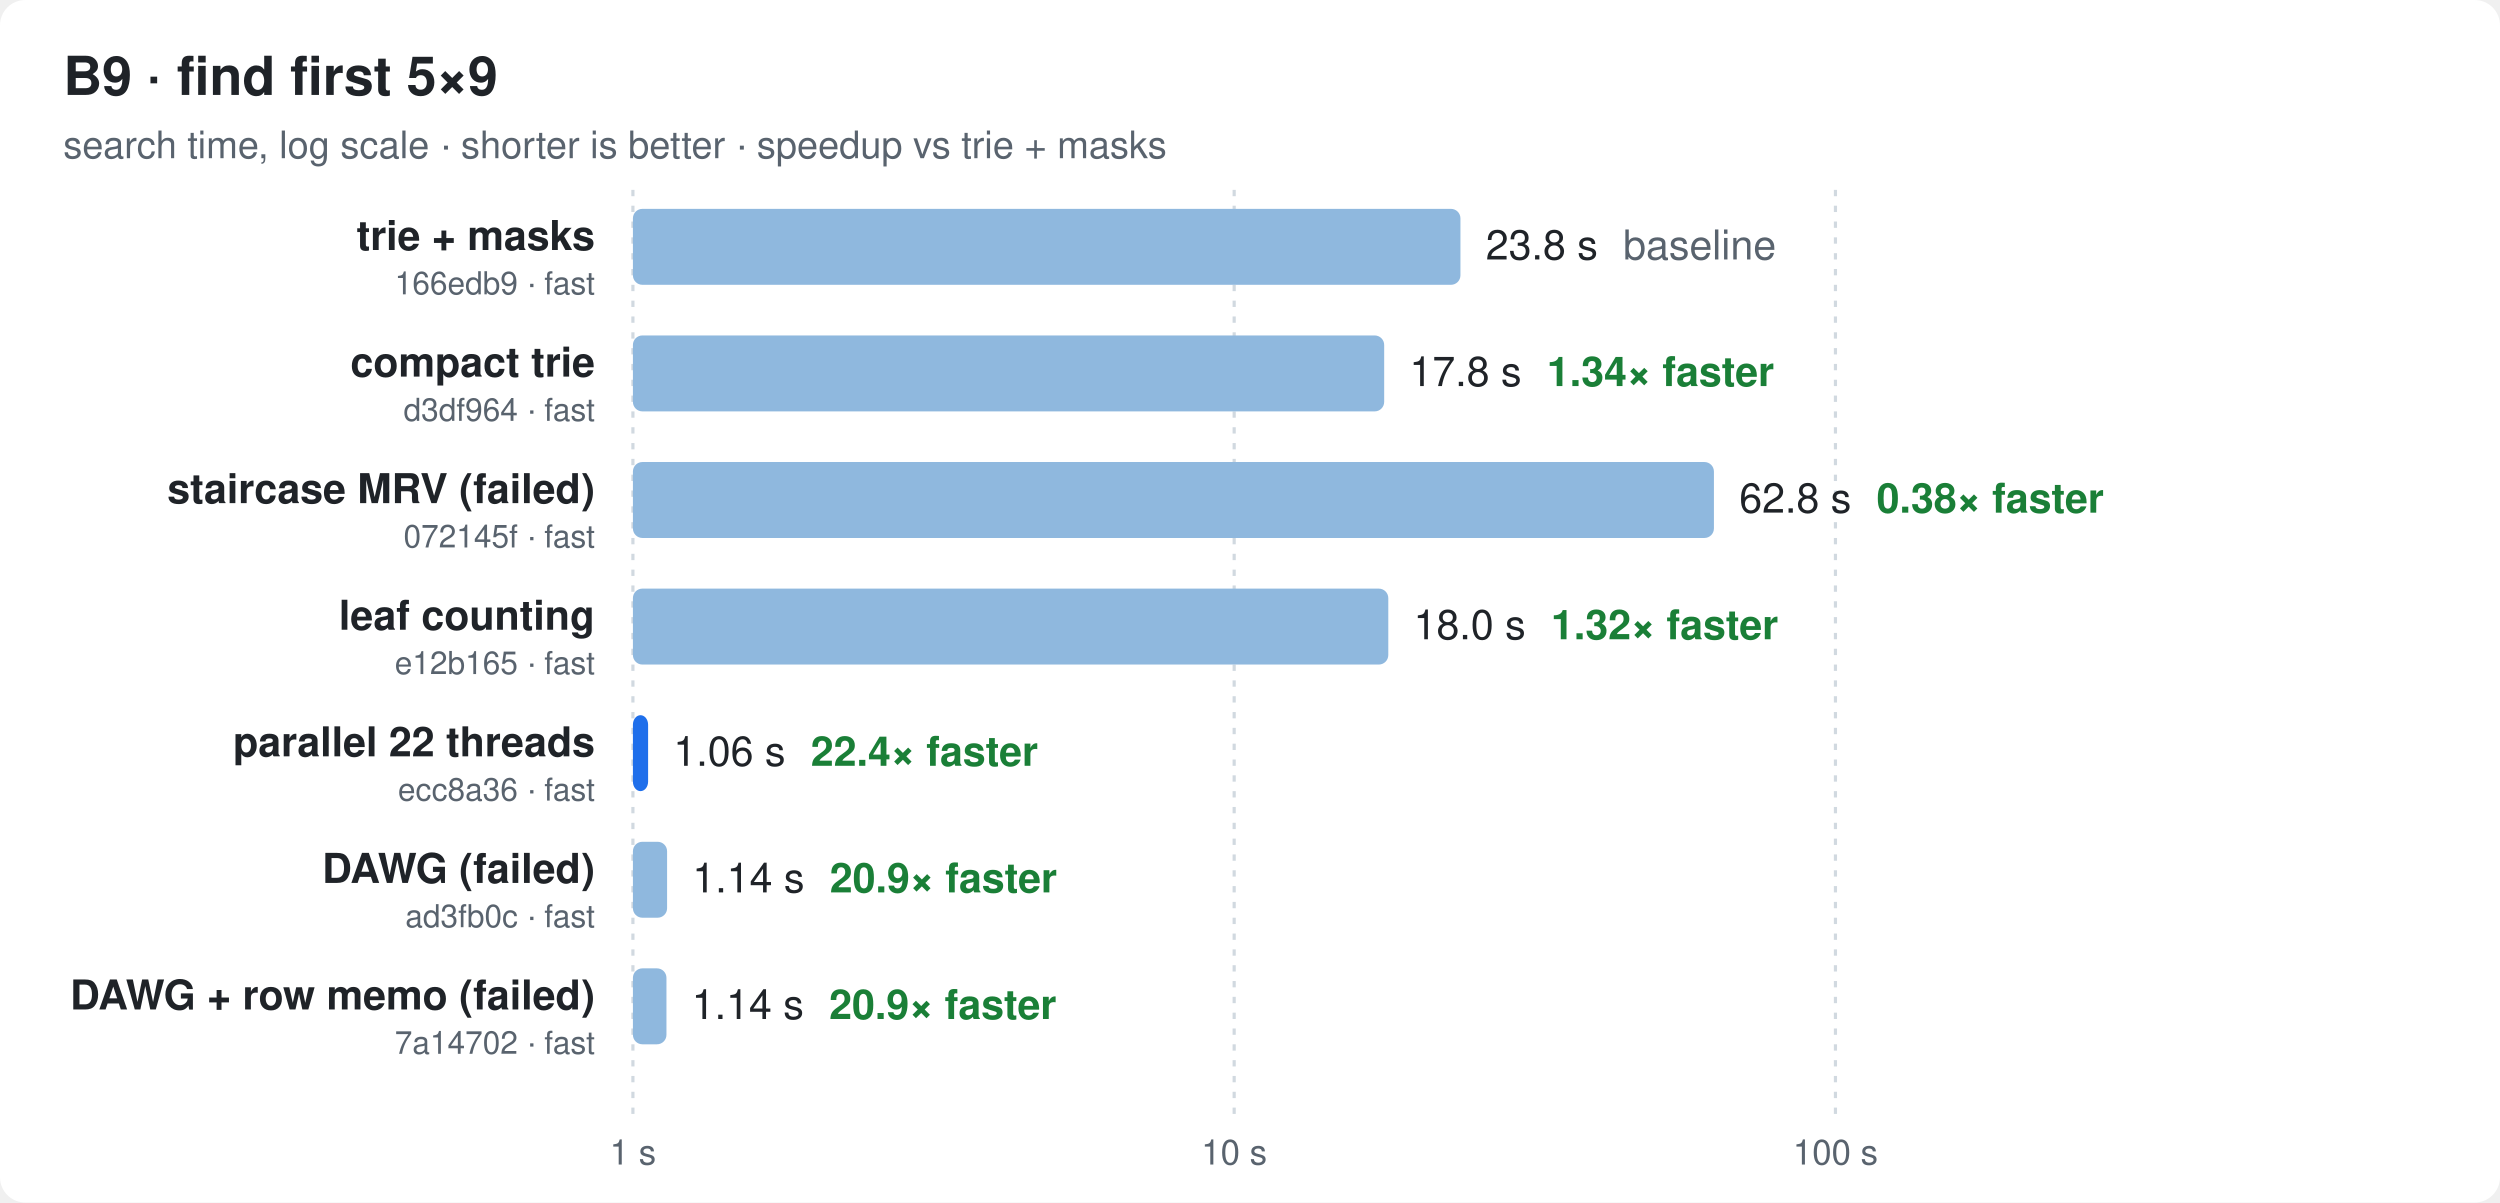
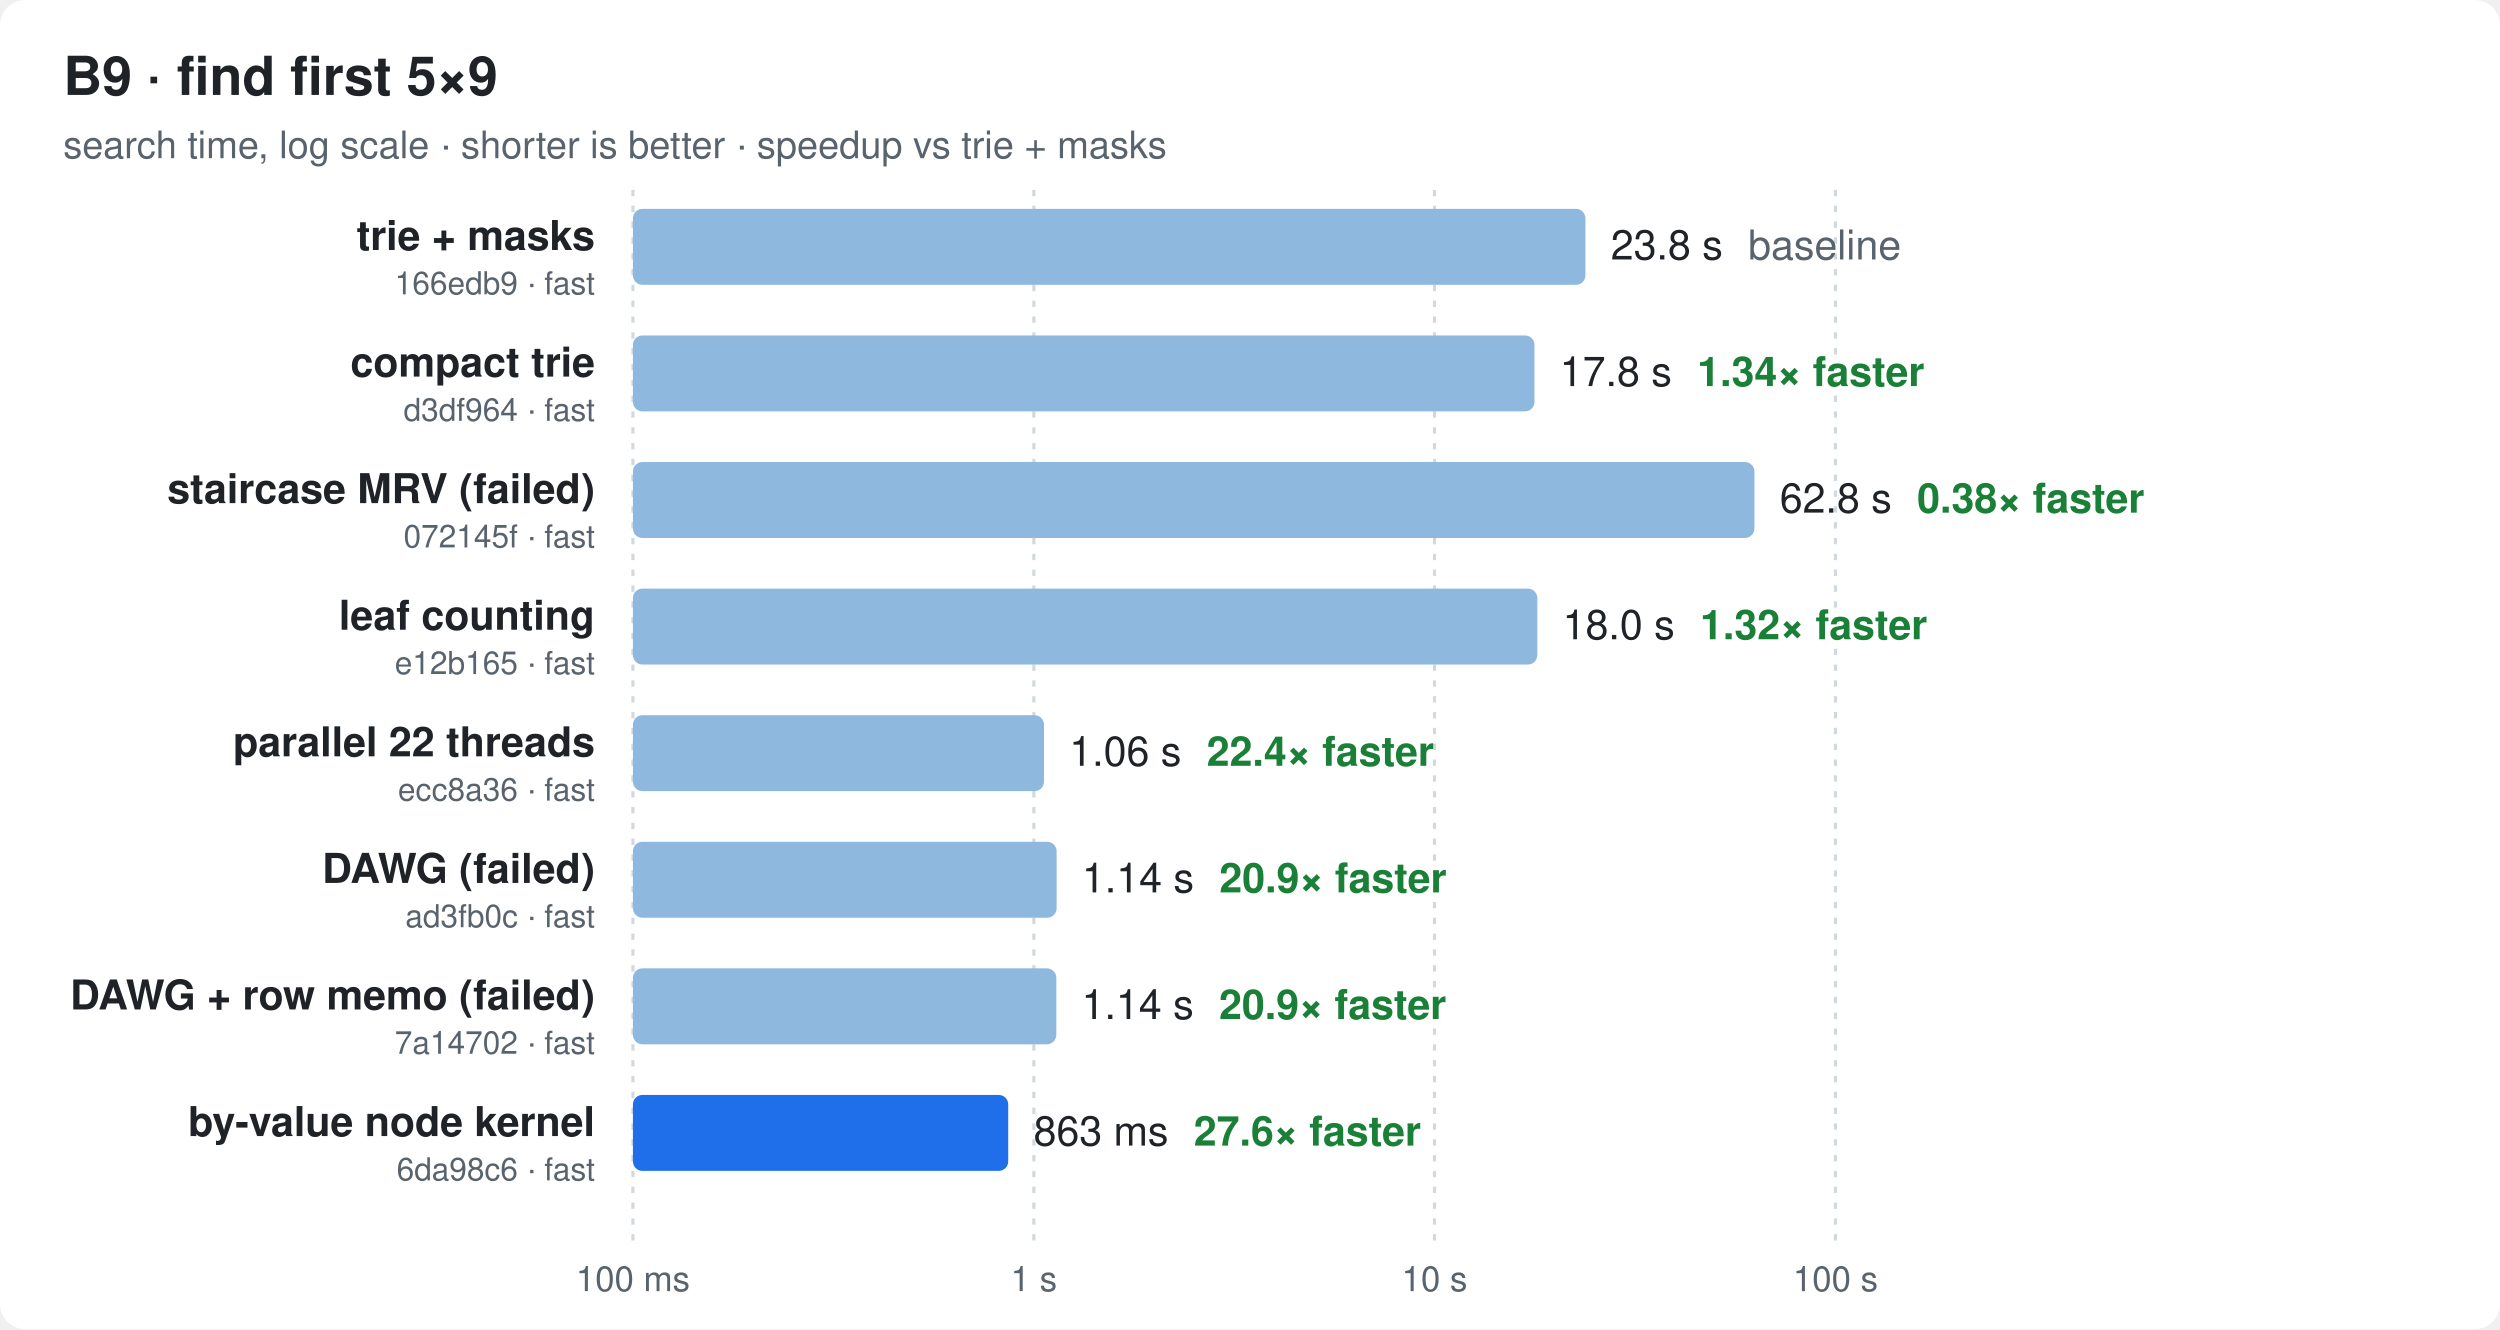
- <svg xmlns="http://www.w3.org/2000/svg" width="790" height="380" viewBox="0 0 790 380" font-family="ui-sans-serif,-apple-system,Segoe UI,Helvetica,Arial,sans-serif">
+ <svg xmlns="http://www.w3.org/2000/svg" width="790" height="420" viewBox="0 0 790 420" font-family="ui-sans-serif,-apple-system,Segoe UI,Helvetica,Arial,sans-serif">
  <style>
  .bg{fill:#ffffff} .t{fill:#1f2328} .m{fill:#59636e} .g{stroke:#d1d9e0}
  .bar{fill:#8fb8de} .best{fill:#1f6feb} .x{fill:#1a7f37;font-weight:600}
  @media (prefers-color-scheme: dark){
    .bg{fill:#0d1117} .t{fill:#e6edf3} .m{fill:#9198a1} .g{stroke:#30363d}
    .bar{fill:#2f5f8f} .best{fill:#4493f8} .x{fill:#3fb950}
  }
</style>
-   <rect class="bg" width="790" height="380" rx="8" />
+   <rect class="bg" width="790" height="420" rx="8" />
  <text class="t" x="20" y="30" font-size="17" font-weight="700">B9 · find first 5×9</text>
  <text class="m" x="20" y="50" font-size="12">search time, log scale · shorter is better · speedup vs trie + masks</text>
-   <line class="g" x1="200.0" x2="200.0" y1="60" y2="352" stroke-dasharray="2 3" />
-   <text class="m" x="200.0" y="368" font-size="11" text-anchor="middle">1 s</text>
-   <line class="g" x1="390.0" x2="390.0" y1="60" y2="352" stroke-dasharray="2 3" />
-   <text class="m" x="390.0" y="368" font-size="11" text-anchor="middle">10 s</text>
-   <line class="g" x1="580.0" x2="580.0" y1="60" y2="352" stroke-dasharray="2 3" />
-   <text class="m" x="580.0" y="368" font-size="11" text-anchor="middle">100 s</text>
+   <line class="g" x1="200.0" x2="200.0" y1="60" y2="392" stroke-dasharray="2 3" />
+   <text class="m" x="200.0" y="408" font-size="11" text-anchor="middle">100 ms</text>
+   <line class="g" x1="326.7" x2="326.7" y1="60" y2="392" stroke-dasharray="2 3" />
+   <text class="m" x="326.7" y="408" font-size="11" text-anchor="middle">1 s</text>
+   <line class="g" x1="453.3" x2="453.3" y1="60" y2="392" stroke-dasharray="2 3" />
+   <text class="m" x="453.3" y="408" font-size="11" text-anchor="middle">10 s</text>
+   <line class="g" x1="580.0" x2="580.0" y1="60" y2="392" stroke-dasharray="2 3" />
+   <text class="m" x="580.0" y="408" font-size="11" text-anchor="middle">100 s</text>
  <text class="t" x="188" y="79.0" font-size="13" font-weight="600" text-anchor="end">trie + masks</text>
  <text class="m" x="188" y="93.0" font-size="10" text-anchor="end">166edb9 · fast</text>
-   <rect class="bar" x="200" y="66" width="261.5" height="24" rx="3" />
-   <text class="t" x="469.5" y="82.0" font-size="13">23.8 s<tspan class="m" dx="8">baseline</tspan>
+   <rect class="bar" x="200" y="66" width="301.0" height="24" rx="3" />
+   <text class="t" x="509.0" y="82.0" font-size="13">23.8 s<tspan class="m" dx="8">baseline</tspan>
  </text>
  <text class="t" x="188" y="119.0" font-size="13" font-weight="600" text-anchor="end">compact trie</text>
  <text class="m" x="188" y="133.0" font-size="10" text-anchor="end">d3df964 · fast</text>
-   <rect class="bar" x="200" y="106" width="237.4" height="24" rx="3" />
-   <text class="t" x="445.4" y="122.0" font-size="13">17.8 s<tspan class="x" dx="8">1.34× faster</tspan>
+   <rect class="bar" x="200" y="106" width="284.9" height="24" rx="3" />
+   <text class="t" x="492.9" y="122.0" font-size="13">17.8 s<tspan class="x" dx="8">1.34× faster</tspan>
  </text>
  <text class="t" x="188" y="159.0" font-size="13" font-weight="600" text-anchor="end">staircase MRV (failed)</text>
  <text class="m" x="188" y="173.0" font-size="10" text-anchor="end">072145f · fast</text>
-   <rect class="bar" x="200" y="146" width="341.6" height="24" rx="3" />
-   <text class="t" x="549.6" y="162.0" font-size="13">62.8 s<tspan class="x" dx="8">0.38× faster</tspan>
+   <rect class="bar" x="200" y="146" width="354.4" height="24" rx="3" />
+   <text class="t" x="562.4" y="162.0" font-size="13">62.8 s<tspan class="x" dx="8">0.38× faster</tspan>
  </text>
  <text class="t" x="188" y="199.0" font-size="13" font-weight="600" text-anchor="end">leaf counting</text>
  <text class="m" x="188" y="213.0" font-size="10" text-anchor="end">e12b165 · fast</text>
-   <rect class="bar" x="200" y="186" width="238.7" height="24" rx="3" />
-   <text class="t" x="446.7" y="202.0" font-size="13">18.0 s<tspan class="x" dx="8">1.32× faster</tspan>
+   <rect class="bar" x="200" y="186" width="285.8" height="24" rx="3" />
+   <text class="t" x="493.8" y="202.0" font-size="13">18.0 s<tspan class="x" dx="8">1.32× faster</tspan>
  </text>
  <text class="t" x="188" y="239.0" font-size="13" font-weight="600" text-anchor="end">parallel 22 threads</text>
  <text class="m" x="188" y="253.0" font-size="10" text-anchor="end">ecc8a36 · fast</text>
-   <rect class="best" x="200" y="226" width="4.8" height="24" rx="3" />
-   <text class="t" x="212.8" y="242.0" font-size="13">1.06 s<tspan class="x" dx="8">22.4× faster</tspan>
+   <rect class="bar" x="200" y="226" width="129.9" height="24" rx="3" />
+   <text class="t" x="337.9" y="242.0" font-size="13">1.06 s<tspan class="x" dx="8">22.4× faster</tspan>
  </text>
  <text class="t" x="188" y="279.0" font-size="13" font-weight="600" text-anchor="end">DAWG (failed)</text>
  <text class="m" x="188" y="293.0" font-size="10" text-anchor="end">ad3fb0c · fast</text>
-   <rect class="bar" x="200" y="266" width="10.8" height="24" rx="3" />
-   <text class="t" x="218.8" y="282.0" font-size="13">1.14 s<tspan class="x" dx="8">20.9× faster</tspan>
+   <rect class="bar" x="200" y="266" width="133.9" height="24" rx="3" />
+   <text class="t" x="341.9" y="282.0" font-size="13">1.14 s<tspan class="x" dx="8">20.9× faster</tspan>
  </text>
  <text class="t" x="188" y="319.0" font-size="13" font-weight="600" text-anchor="end">DAWG + row memo (failed)</text>
  <text class="m" x="188" y="333.0" font-size="10" text-anchor="end">7a14702 · fast</text>
-   <rect class="bar" x="200" y="306" width="10.6" height="24" rx="3" />
-   <text class="t" x="218.6" y="322.0" font-size="13">1.14 s<tspan class="x" dx="8">20.9× faster</tspan>
+   <rect class="bar" x="200" y="306" width="133.8" height="24" rx="3" />
+   <text class="t" x="341.8" y="322.0" font-size="13">1.14 s<tspan class="x" dx="8">20.9× faster</tspan>
+   </text>
+   <text class="t" x="188" y="359.0" font-size="13" font-weight="600" text-anchor="end">by-value node kernel</text>
+   <text class="m" x="188" y="373.0" font-size="10" text-anchor="end">6da98c6 · fast</text>
+   <rect class="best" x="200" y="346" width="118.6" height="24" rx="3" />
+   <text class="t" x="326.6" y="362.0" font-size="13">863 ms<tspan class="x" dx="8">27.6× faster</tspan>
  </text>
</svg>
